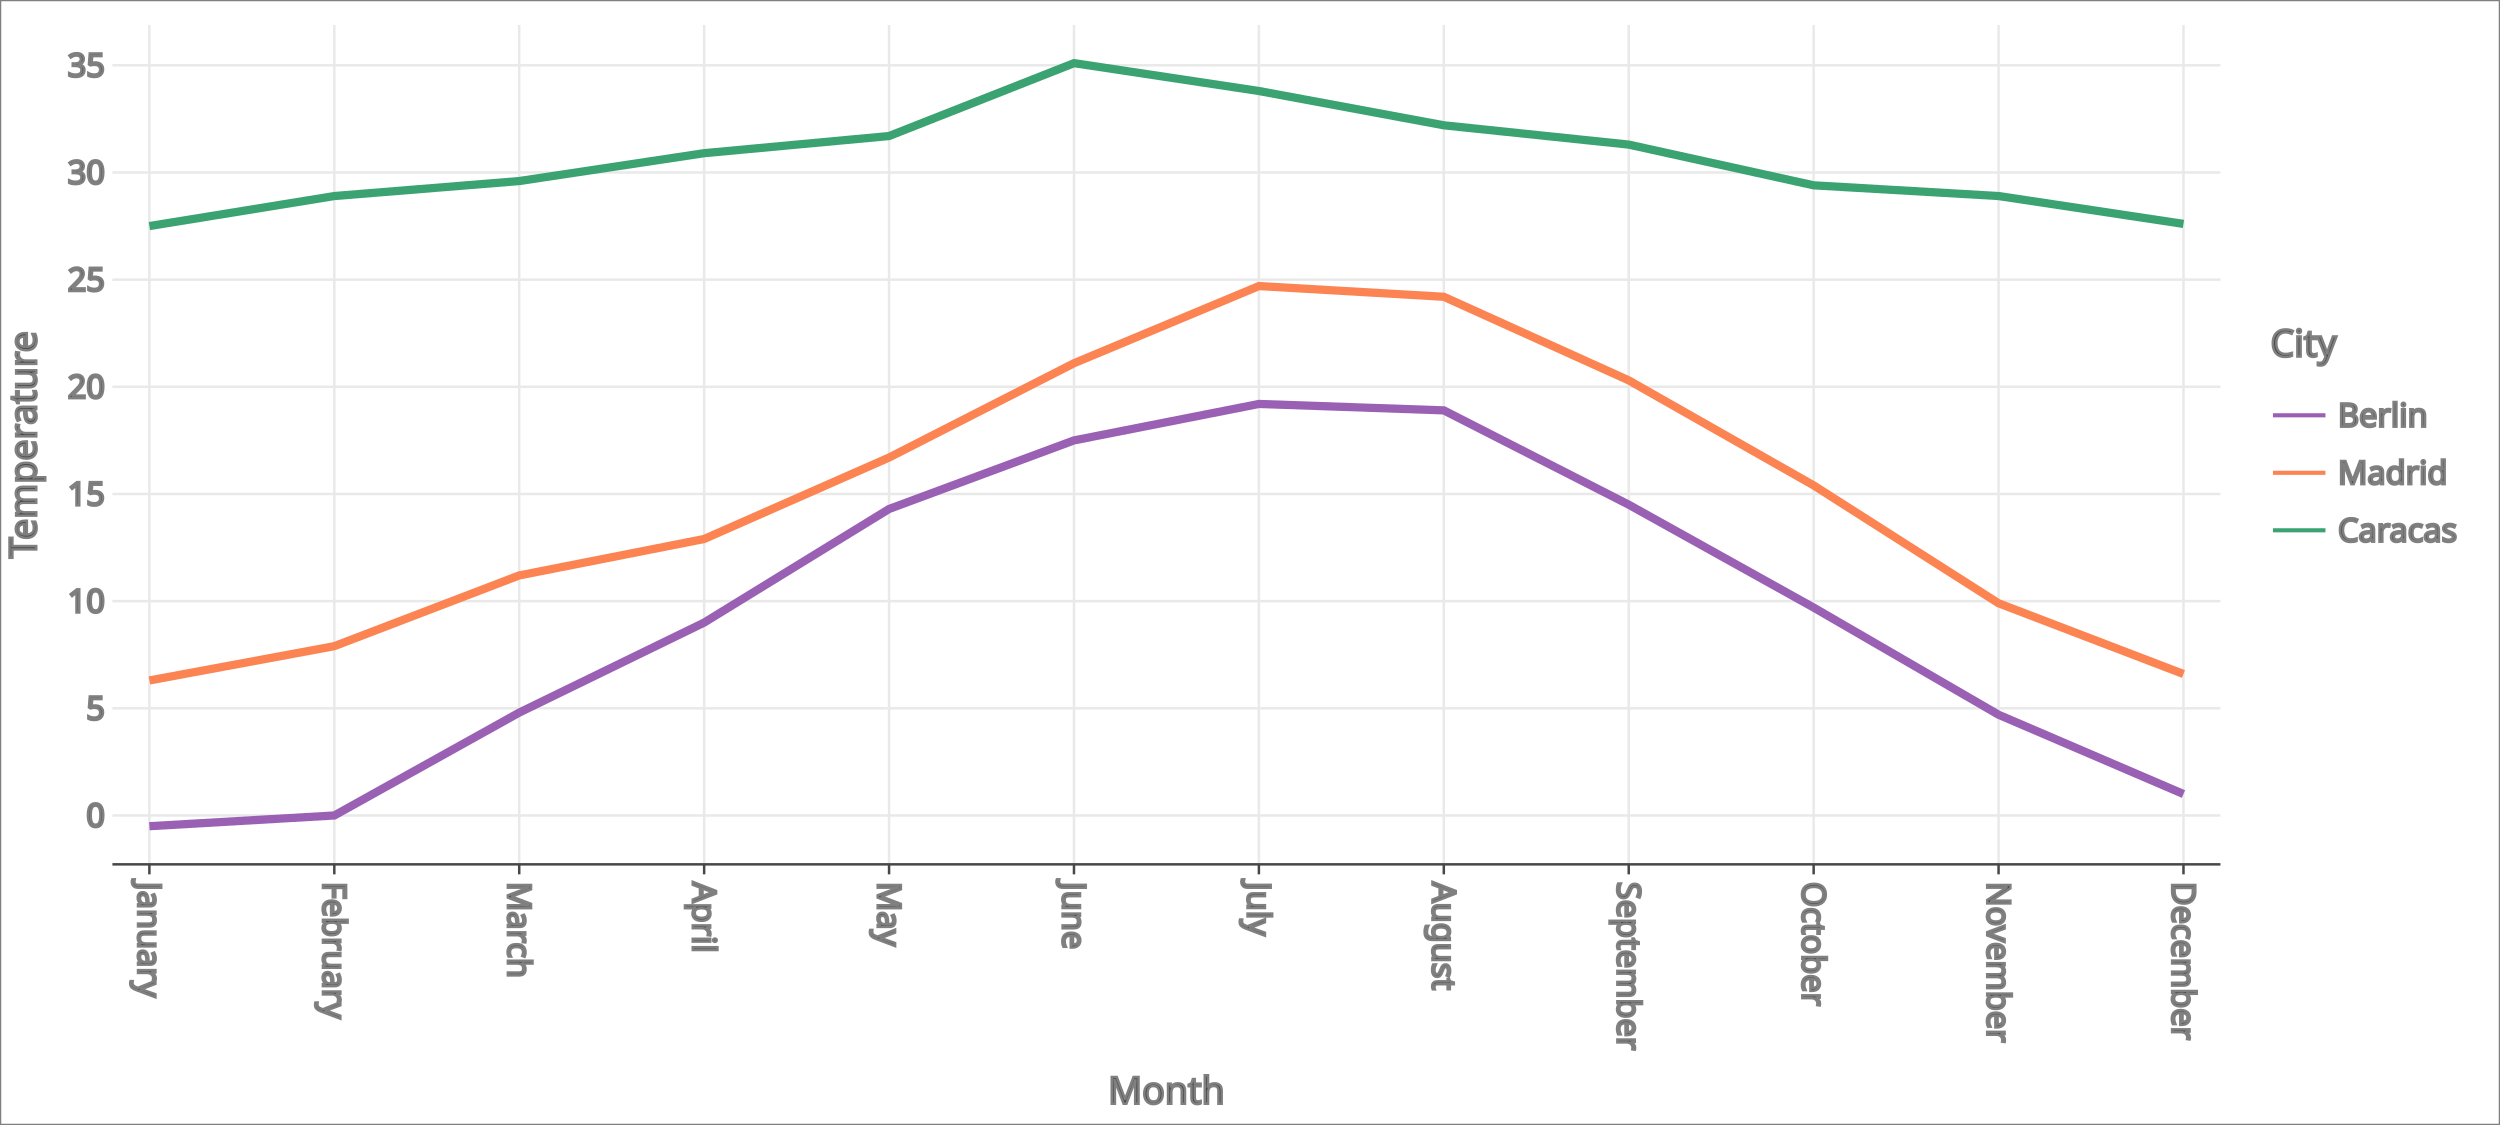
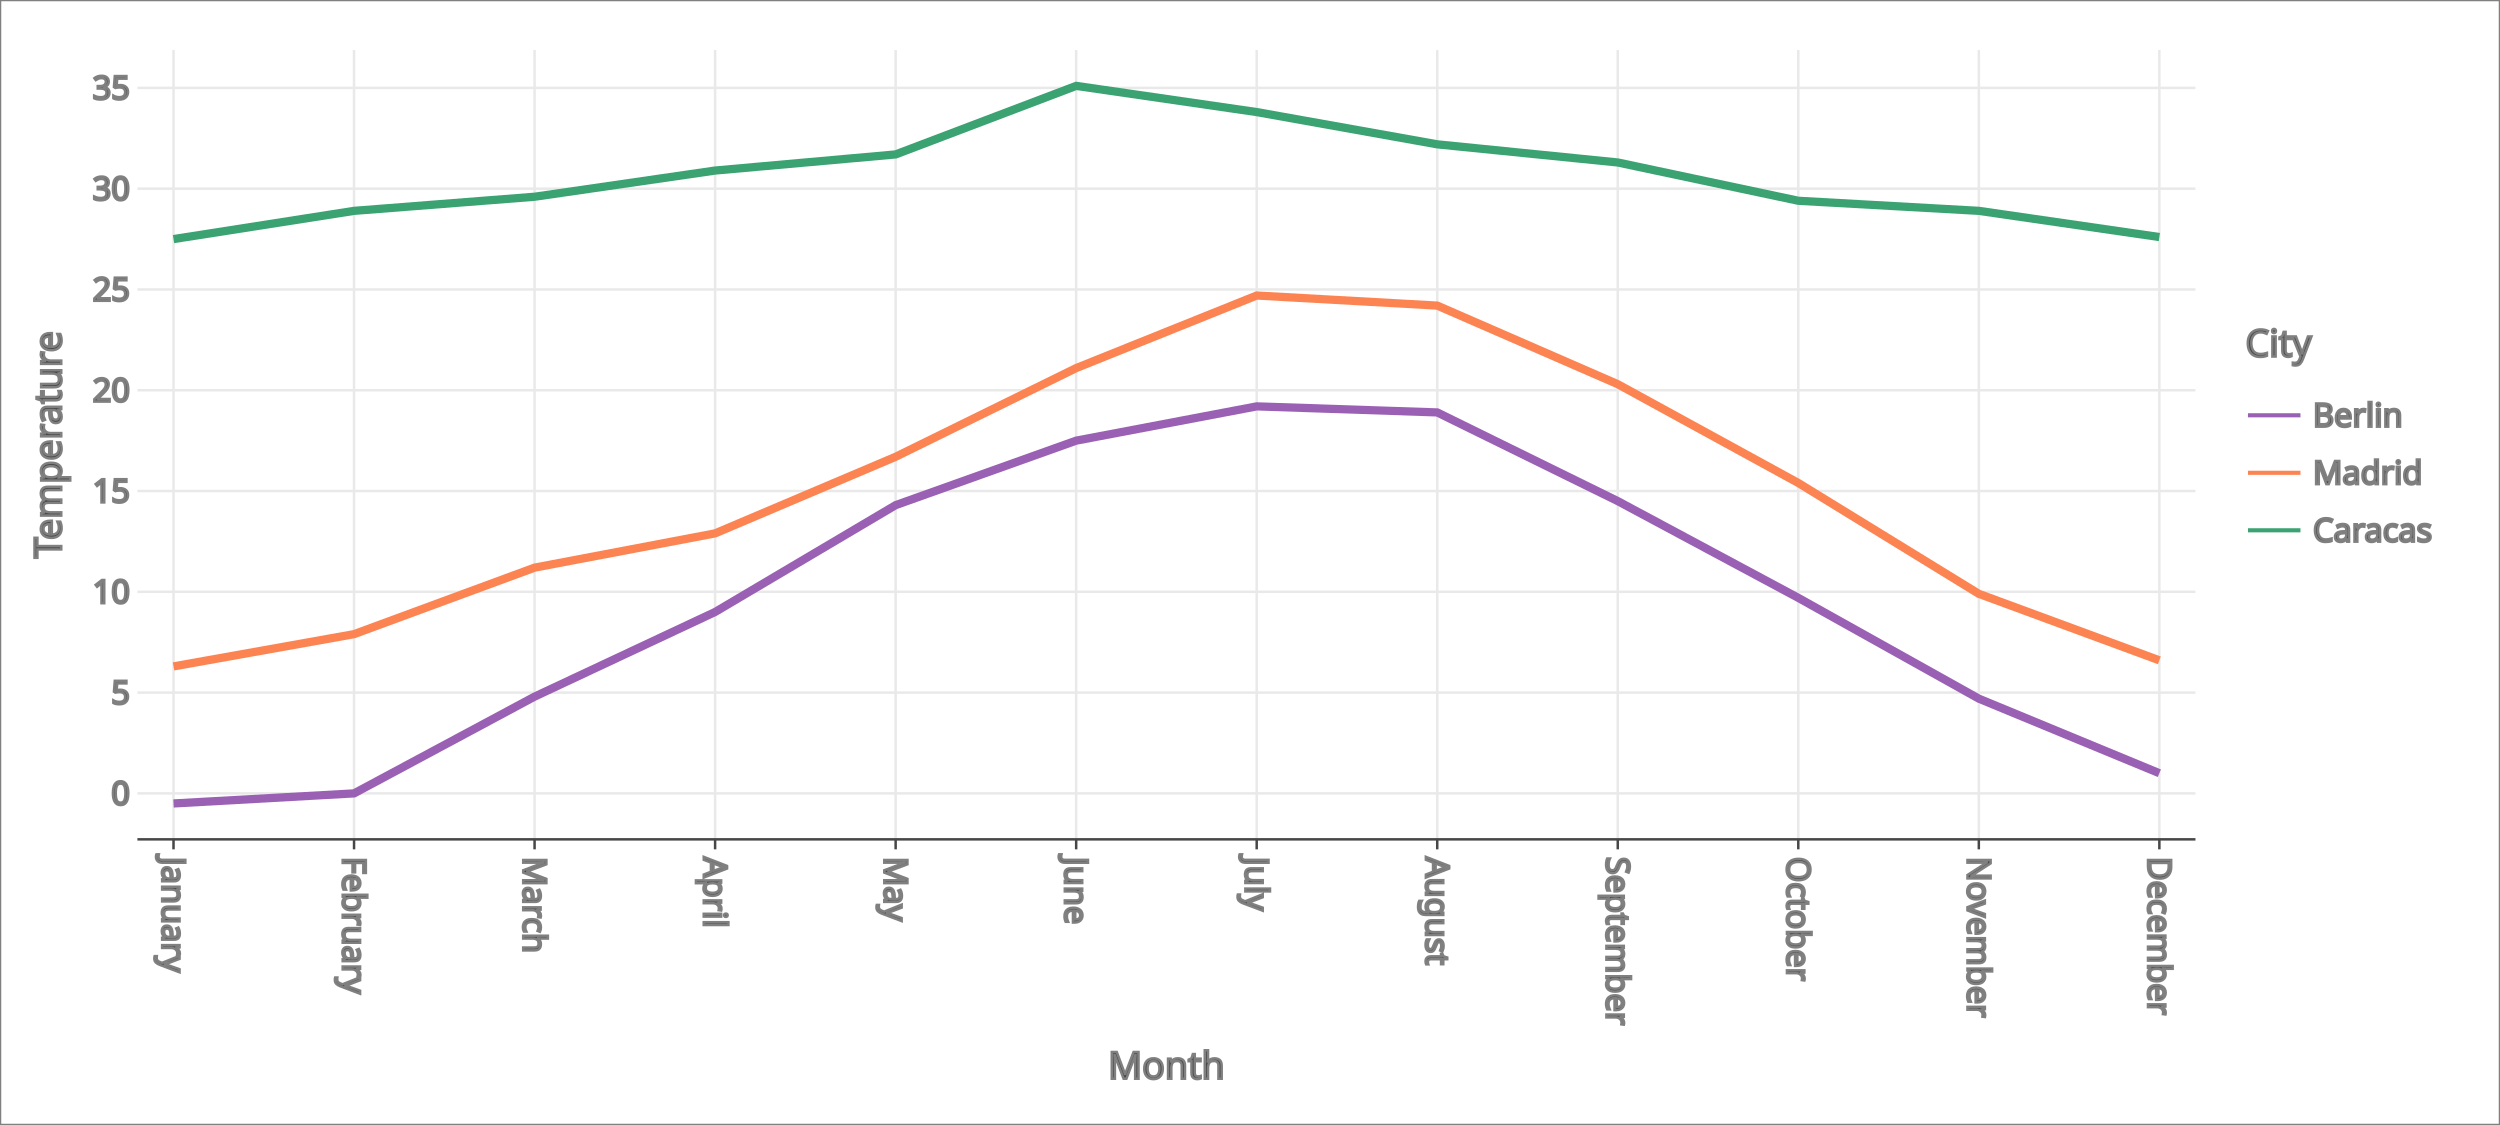
<svg xmlns="http://www.w3.org/2000/svg" class="plt-container" width="1000.0" height="450.0" stroke="gray" stroke-width="1">
  <style type="text/css">
  .plt-container {
   font-family: Lucida Grande, sans-serif;
   user-select: none;
   -webkit-user-select: none;
   -moz-user-select: none;
   -ms-user-select: none;
}
text {
   text-rendering: optimizeLegibility;
}
- #p3rSV4N .plot-title {
+ #pBw3HDa .plot-title {
   fill: #474747;
   font-family: Lucida Grande, sans-serif;
   font-size: 16.0px;
   font-weight: normal;
   font-style: normal;   
}
- #p3rSV4N .plot-subtitle {
+ #pBw3HDa .plot-subtitle {
   fill: #474747;
   font-family: Lucida Grande, sans-serif;
   font-size: 15.0px;
   font-weight: normal;
   font-style: normal;   
}
- #p3rSV4N .plot-caption {
-    fill: #474747;
-    font-family: Lucida Grande, sans-serif;
-    font-size: 13.0px;
-    font-weight: normal;
-    font-style: normal;   
- }
- #p3rSV4N .legend-title {
+ #pBw3HDa .plot-caption {
+    fill: #474747;
+    font-family: Lucida Grande, sans-serif;
+    font-size: 13.0px;
+    font-weight: normal;
+    font-style: normal;   
+ }
+ #pBw3HDa .legend-title {
   fill: #474747;
   font-family: Lucida Grande, sans-serif;
   font-size: 15.0px;
   font-weight: normal;
   font-style: normal;   
}
- #p3rSV4N .legend-item {
-    fill: #474747;
-    font-family: Lucida Grande, sans-serif;
-    font-size: 13.0px;
-    font-weight: normal;
-    font-style: normal;   
- }
- #p3rSV4N .axis-title-x {
+ #pBw3HDa .legend-item {
+    fill: #474747;
+    font-family: Lucida Grande, sans-serif;
+    font-size: 13.0px;
+    font-weight: normal;
+    font-style: normal;   
+ }
+ #pBw3HDa .axis-title-x {
   fill: #474747;
   font-family: Lucida Grande, sans-serif;
   font-size: 15.0px;
   font-weight: normal;
   font-style: normal;   
}
- #p3rSV4N .axis-text-x {
-    fill: #474747;
-    font-family: Lucida Grande, sans-serif;
-    font-size: 13.0px;
-    font-weight: normal;
-    font-style: normal;   
- }
- #d29QnIQ .axis-tooltip-text-x {
+ #pBw3HDa .axis-text-x {
+    fill: #474747;
+    font-family: Lucida Grande, sans-serif;
+    font-size: 13.0px;
+    font-weight: normal;
+    font-style: normal;   
+ }
+ #d9eoEdQ .axis-tooltip-text-x {
   fill: #ffffff;
   font-family: Lucida Grande, sans-serif;
   font-size: 13.0px;
   font-weight: normal;
   font-style: normal;   
}
- #p3rSV4N .axis-title-y {
+ #pBw3HDa .axis-title-y {
   fill: #474747;
   font-family: Lucida Grande, sans-serif;
   font-size: 15.0px;
   font-weight: normal;
   font-style: normal;   
}
- #p3rSV4N .axis-text-y {
-    fill: #474747;
-    font-family: Lucida Grande, sans-serif;
-    font-size: 13.0px;
-    font-weight: normal;
-    font-style: normal;   
- }
- #d29QnIQ .axis-tooltip-text-y {
+ #pBw3HDa .axis-text-y {
+    fill: #474747;
+    font-family: Lucida Grande, sans-serif;
+    font-size: 13.0px;
+    font-weight: normal;
+    font-style: normal;   
+ }
+ #d9eoEdQ .axis-tooltip-text-y {
   fill: #ffffff;
   font-family: Lucida Grande, sans-serif;
   font-size: 13.0px;
   font-weight: normal;
   font-style: normal;   
}
- #p3rSV4N .facet-strip-text-x {
-    fill: #474747;
-    font-family: Lucida Grande, sans-serif;
-    font-size: 13.0px;
-    font-weight: normal;
-    font-style: normal;   
- }
- #p3rSV4N .facet-strip-text-y {
-    fill: #474747;
-    font-family: Lucida Grande, sans-serif;
-    font-size: 13.0px;
-    font-weight: normal;
-    font-style: normal;   
- }
- #d29QnIQ .tooltip-text {
-    fill: #474747;
-    font-family: Lucida Grande, sans-serif;
-    font-size: 13.0px;
-    font-weight: normal;
-    font-style: normal;   
- }
- #d29QnIQ .tooltip-title {
+ #pBw3HDa .facet-strip-text-x {
+    fill: #474747;
+    font-family: Lucida Grande, sans-serif;
+    font-size: 13.0px;
+    font-weight: normal;
+    font-style: normal;   
+ }
+ #pBw3HDa .facet-strip-text-y {
+    fill: #474747;
+    font-family: Lucida Grande, sans-serif;
+    font-size: 13.0px;
+    font-weight: normal;
+    font-style: normal;   
+ }
+ #d9eoEdQ .tooltip-text {
+    fill: #474747;
+    font-family: Lucida Grande, sans-serif;
+    font-size: 13.0px;
+    font-weight: normal;
+    font-style: normal;   
+ }
+ #d9eoEdQ .tooltip-title {
   fill: #474747;
   font-family: Lucida Grande, sans-serif;
   font-size: 13.0px;
   font-weight: bold;
   font-style: normal;   
}
- #d29QnIQ .tooltip-label {
+ #d9eoEdQ .tooltip-label {
   fill: #474747;
   font-family: Lucida Grande, sans-serif;
   font-size: 13.0px;
   font-weight: bold;
   font-style: normal;   
}

  </style>
-   <g id="p3rSV4N">
+   <g id="pBw3HDa">
    <path fill-rule="evenodd" fill="rgb(255,255,255)" fill-opacity="1.0" d="M0.0 0.0 L0.0 450.0 L1000.0 450.0 L1000.0 0.0 Z">
    </path>
-     <g transform="translate(23.0 10.0 ) ">
-       <g transform="translate(21.96121 335.737 ) ">
-         <line x1="14.793" y1="-0.0" x2="14.793" y2="-335.737" stroke="rgb(233,233,233)" stroke-opacity="1.0" stroke-width="1.0">
-         </line>
-         <line x1="88.76" y1="-0.0" x2="88.76" y2="-335.737" stroke="rgb(233,233,233)" stroke-opacity="1.0" stroke-width="1.0">
-         </line>
-         <line x1="162.728" y1="-0.0" x2="162.728" y2="-335.737" stroke="rgb(233,233,233)" stroke-opacity="1.0" stroke-width="1.0">
-         </line>
-         <line x1="236.695" y1="-0.0" x2="236.695" y2="-335.737" stroke="rgb(233,233,233)" stroke-opacity="1.0" stroke-width="1.0">
-         </line>
-         <line x1="310.662" y1="-0.0" x2="310.662" y2="-335.737" stroke="rgb(233,233,233)" stroke-opacity="1.0" stroke-width="1.0">
-         </line>
-         <line x1="384.629" y1="-0.0" x2="384.629" y2="-335.737" stroke="rgb(233,233,233)" stroke-opacity="1.0" stroke-width="1.0">
-         </line>
-         <line x1="458.596" y1="-0.0" x2="458.596" y2="-335.737" stroke="rgb(233,233,233)" stroke-opacity="1.0" stroke-width="1.0">
-         </line>
-         <line x1="532.563" y1="-0.0" x2="532.563" y2="-335.737" stroke="rgb(233,233,233)" stroke-opacity="1.0" stroke-width="1.0">
-         </line>
-         <line x1="606.53" y1="-0.0" x2="606.53" y2="-335.737" stroke="rgb(233,233,233)" stroke-opacity="1.0" stroke-width="1.0">
-         </line>
-         <line x1="680.497" y1="-0.0" x2="680.497" y2="-335.737" stroke="rgb(233,233,233)" stroke-opacity="1.0" stroke-width="1.0">
-         </line>
-         <line x1="754.464" y1="-0.0" x2="754.464" y2="-335.737" stroke="rgb(233,233,233)" stroke-opacity="1.0" stroke-width="1.0">
-         </line>
-         <line x1="828.431" y1="-0.0" x2="828.431" y2="-335.737" stroke="rgb(233,233,233)" stroke-opacity="1.0" stroke-width="1.0">
-         </line>
-         <g transform="translate(14.79341 0.0 ) ">
-           <line stroke-width="1.0" stroke="rgb(71,71,71)" stroke-opacity="1.0" x2="0.0" y2="4.0">
-           </line>
-           <g transform="translate(0.0 7.0 ) rotate(90.0 ) ">
-             <text class="axis-text-x" dy="0.35em">
-             January
-             </text>
-           </g>
-         </g>
-         <g transform="translate(88.76046 0.0 ) ">
-           <line stroke-width="1.0" stroke="rgb(71,71,71)" stroke-opacity="1.0" x2="0.0" y2="4.0">
-           </line>
-           <g transform="translate(0.0 7.0 ) rotate(90.0 ) ">
-             <text class="axis-text-x" dy="0.35em">
-             February
-             </text>
-           </g>
-         </g>
-         <g transform="translate(162.7275 0.0 ) ">
-           <line stroke-width="1.0" stroke="rgb(71,71,71)" stroke-opacity="1.0" x2="0.0" y2="4.0">
-           </line>
-           <g transform="translate(0.0 7.0 ) rotate(90.0 ) ">
-             <text class="axis-text-x" dy="0.35em">
-             March
-             </text>
-           </g>
-         </g>
-         <g transform="translate(236.6946 0.0 ) ">
-           <line stroke-width="1.0" stroke="rgb(71,71,71)" stroke-opacity="1.0" x2="0.0" y2="4.0">
-           </line>
-           <g transform="translate(0.0 7.0 ) rotate(90.0 ) ">
-             <text class="axis-text-x" dy="0.35em">
-             April
-             </text>
-           </g>
-         </g>
-         <g transform="translate(310.6616 0.0 ) ">
-           <line stroke-width="1.0" stroke="rgb(71,71,71)" stroke-opacity="1.0" x2="0.0" y2="4.0">
-           </line>
-           <g transform="translate(0.0 7.0 ) rotate(90.0 ) ">
-             <text class="axis-text-x" dy="0.35em">
-             May
-             </text>
-           </g>
-         </g>
-         <g transform="translate(384.6287 0.0 ) ">
-           <line stroke-width="1.0" stroke="rgb(71,71,71)" stroke-opacity="1.0" x2="0.0" y2="4.0">
-           </line>
-           <g transform="translate(0.0 7.0 ) rotate(90.0 ) ">
-             <text class="axis-text-x" dy="0.35em">
-             June
-             </text>
-           </g>
-         </g>
-         <g transform="translate(458.5957 0.0 ) ">
-           <line stroke-width="1.0" stroke="rgb(71,71,71)" stroke-opacity="1.0" x2="0.0" y2="4.0">
-           </line>
-           <g transform="translate(0.0 7.0 ) rotate(90.0 ) ">
-             <text class="axis-text-x" dy="0.35em">
-             July
-             </text>
-           </g>
-         </g>
-         <g transform="translate(532.5628 0.0 ) ">
-           <line stroke-width="1.0" stroke="rgb(71,71,71)" stroke-opacity="1.0" x2="0.0" y2="4.0">
-           </line>
-           <g transform="translate(0.0 7.0 ) rotate(90.0 ) ">
-             <text class="axis-text-x" dy="0.35em">
-             August
-             </text>
-           </g>
-         </g>
-         <g transform="translate(606.5298 0.0 ) ">
-           <line stroke-width="1.0" stroke="rgb(71,71,71)" stroke-opacity="1.0" x2="0.0" y2="4.0">
-           </line>
-           <g transform="translate(0.0 7.0 ) rotate(90.0 ) ">
-             <text class="axis-text-x" dy="0.35em">
-             September
-             </text>
-           </g>
-         </g>
-         <g transform="translate(680.4969 0.0 ) ">
-           <line stroke-width="1.0" stroke="rgb(71,71,71)" stroke-opacity="1.0" x2="0.0" y2="4.0">
-           </line>
-           <g transform="translate(0.0 7.0 ) rotate(90.0 ) ">
-             <text class="axis-text-x" dy="0.35em">
-             October
-             </text>
-           </g>
-         </g>
-         <g transform="translate(754.4639 0.0 ) ">
-           <line stroke-width="1.0" stroke="rgb(71,71,71)" stroke-opacity="1.0" x2="0.0" y2="4.0">
-           </line>
-           <g transform="translate(0.0 7.0 ) rotate(90.0 ) ">
-             <text class="axis-text-x" dy="0.35em">
-             November
-             </text>
-           </g>
-         </g>
-         <g transform="translate(828.431 0.0 ) ">
-           <line stroke-width="1.0" stroke="rgb(71,71,71)" stroke-opacity="1.0" x2="0.0" y2="4.0">
-           </line>
-           <g transform="translate(0.0 7.0 ) rotate(90.0 ) ">
-             <text class="axis-text-x" dy="0.35em">
-             December
-             </text>
-           </g>
-         </g>
-         <line x1="0.0" y1="0.0" x2="843.224" y2="0.0" stroke-width="1.0" stroke="rgb(71,71,71)" stroke-opacity="1.0">
-         </line>
-       </g>
+     <g transform="translate(33.0 20.0 ) ">
      <g transform="translate(21.96121 0.0 ) ">
-         <line x1="0.0" y1="316.189" x2="843.224" y2="316.189" stroke="rgb(233,233,233)" stroke-opacity="1.0" stroke-width="1.0">
-         </line>
-         <line x1="0.0" y1="273.322" x2="843.224" y2="273.322" stroke="rgb(233,233,233)" stroke-opacity="1.0" stroke-width="1.0">
-         </line>
-         <line x1="0.0" y1="230.455" x2="843.224" y2="230.455" stroke="rgb(233,233,233)" stroke-opacity="1.0" stroke-width="1.0">
-         </line>
-         <line x1="0.0" y1="187.587" x2="843.224" y2="187.587" stroke="rgb(233,233,233)" stroke-opacity="1.0" stroke-width="1.0">
-         </line>
-         <line x1="0.0" y1="144.72" x2="843.224" y2="144.72" stroke="rgb(233,233,233)" stroke-opacity="1.0" stroke-width="1.0">
-         </line>
-         <line x1="0.0" y1="101.853" x2="843.224" y2="101.853" stroke="rgb(233,233,233)" stroke-opacity="1.0" stroke-width="1.0">
-         </line>
-         <line x1="0.0" y1="58.985" x2="843.224" y2="58.985" stroke="rgb(233,233,233)" stroke-opacity="1.0" stroke-width="1.0">
-         </line>
-         <line x1="0.0" y1="16.118" x2="843.224" y2="16.118" stroke="rgb(233,233,233)" stroke-opacity="1.0" stroke-width="1.0">
-         </line>
-         <g transform="translate(0.0 316.1894 ) ">
-           <g transform="translate(-3.0 0.0 ) ">
-             <text class="axis-text-y" text-anchor="end" dy="0.35em">
-             0
-             </text>
-           </g>
-         </g>
-         <g transform="translate(0.0 273.3221 ) ">
-           <g transform="translate(-3.0 0.0 ) ">
-             <text class="axis-text-y" text-anchor="end" dy="0.35em">
-             5
-             </text>
-           </g>
-         </g>
-         <g transform="translate(0.0 230.4548 ) ">
-           <g transform="translate(-3.0 0.0 ) ">
-             <text class="axis-text-y" text-anchor="end" dy="0.35em">
-             10
-             </text>
-           </g>
-         </g>
-         <g transform="translate(0.0 187.5874 ) ">
-           <g transform="translate(-3.0 0.0 ) ">
-             <text class="axis-text-y" text-anchor="end" dy="0.35em">
-             15
-             </text>
-           </g>
-         </g>
-         <g transform="translate(0.0 144.7201 ) ">
-           <g transform="translate(-3.0 0.0 ) ">
-             <text class="axis-text-y" text-anchor="end" dy="0.35em">
-             20
-             </text>
-           </g>
-         </g>
-         <g transform="translate(0.0 101.8528 ) ">
-           <g transform="translate(-3.0 0.0 ) ">
-             <text class="axis-text-y" text-anchor="end" dy="0.35em">
-             25
-             </text>
-           </g>
-         </g>
-         <g transform="translate(0.0 58.98545 ) ">
-           <g transform="translate(-3.0 0.0 ) ">
-             <text class="axis-text-y" text-anchor="end" dy="0.35em">
-             30
-             </text>
-           </g>
-         </g>
-         <g transform="translate(0.0 16.11812 ) ">
-           <g transform="translate(-3.0 0.0 ) ">
-             <text class="axis-text-y" text-anchor="end" dy="0.35em">
-             35
-             </text>
-           </g>
-         </g>
-       </g>
-       <g transform="translate(21.96121 0.0 ) " clip-path="url(#cxl7t0J)" clip-bounds-jfx="[rect (0.0, 0.0), (843.224, 335.737)]">
+         <line x1="14.443" y1="315.737" x2="14.443" y2="0.0" stroke="rgb(233,233,233)" stroke-opacity="1.0" stroke-width="1.0" fill="none">
+         </line>
+         <line x1="86.655" y1="315.737" x2="86.655" y2="0.0" stroke="rgb(233,233,233)" stroke-opacity="1.0" stroke-width="1.0" fill="none">
+         </line>
+         <line x1="158.868" y1="315.737" x2="158.868" y2="0.0" stroke="rgb(233,233,233)" stroke-opacity="1.0" stroke-width="1.0" fill="none">
+         </line>
+         <line x1="231.081" y1="315.737" x2="231.081" y2="0.0" stroke="rgb(233,233,233)" stroke-opacity="1.0" stroke-width="1.0" fill="none">
+         </line>
+         <line x1="303.293" y1="315.737" x2="303.293" y2="0.0" stroke="rgb(233,233,233)" stroke-opacity="1.0" stroke-width="1.0" fill="none">
+         </line>
+         <line x1="375.506" y1="315.737" x2="375.506" y2="0.0" stroke="rgb(233,233,233)" stroke-opacity="1.0" stroke-width="1.0" fill="none">
+         </line>
+         <line x1="447.719" y1="315.737" x2="447.719" y2="0.0" stroke="rgb(233,233,233)" stroke-opacity="1.0" stroke-width="1.0" fill="none">
+         </line>
+         <line x1="519.931" y1="315.737" x2="519.931" y2="0.0" stroke="rgb(233,233,233)" stroke-opacity="1.0" stroke-width="1.0" fill="none">
+         </line>
+         <line x1="592.144" y1="315.737" x2="592.144" y2="0.0" stroke="rgb(233,233,233)" stroke-opacity="1.0" stroke-width="1.0" fill="none">
+         </line>
+         <line x1="664.357" y1="315.737" x2="664.357" y2="0.0" stroke="rgb(233,233,233)" stroke-opacity="1.0" stroke-width="1.0" fill="none">
+         </line>
+         <line x1="736.569" y1="315.737" x2="736.569" y2="0.0" stroke="rgb(233,233,233)" stroke-opacity="1.0" stroke-width="1.0" fill="none">
+         </line>
+         <line x1="808.782" y1="315.737" x2="808.782" y2="0.0" stroke="rgb(233,233,233)" stroke-opacity="1.0" stroke-width="1.0" fill="none">
+         </line>
+       </g>
+       <g transform="translate(21.96121 315.737 ) ">
+         <g transform="translate(14.44253 0.0 ) ">
+           <line stroke-width="1.0" stroke="rgb(71,71,71)" stroke-opacity="1.0" x2="0.0" y2="4.0">
+           </line>
+           <g transform="translate(0.0 7.0 ) rotate(90.0 ) ">
+             <text class="axis-text-x" dy="0.35em">
+               <tspan>January</tspan>
+             </text>
+           </g>
+         </g>
+         <g transform="translate(86.6552 0.0 ) ">
+           <line stroke-width="1.0" stroke="rgb(71,71,71)" stroke-opacity="1.0" x2="0.0" y2="4.0">
+           </line>
+           <g transform="translate(0.0 7.0 ) rotate(90.0 ) ">
+             <text class="axis-text-x" dy="0.35em">
+               <tspan>February</tspan>
+             </text>
+           </g>
+         </g>
+         <g transform="translate(158.8679 0.0 ) ">
+           <line stroke-width="1.0" stroke="rgb(71,71,71)" stroke-opacity="1.0" x2="0.0" y2="4.0">
+           </line>
+           <g transform="translate(0.0 7.0 ) rotate(90.0 ) ">
+             <text class="axis-text-x" dy="0.35em">
+               <tspan>March</tspan>
+             </text>
+           </g>
+         </g>
+         <g transform="translate(231.0805 0.0 ) ">
+           <line stroke-width="1.0" stroke="rgb(71,71,71)" stroke-opacity="1.0" x2="0.0" y2="4.0">
+           </line>
+           <g transform="translate(0.0 7.0 ) rotate(90.0 ) ">
+             <text class="axis-text-x" dy="0.35em">
+               <tspan>April</tspan>
+             </text>
+           </g>
+         </g>
+         <g transform="translate(303.2932 0.0 ) ">
+           <line stroke-width="1.0" stroke="rgb(71,71,71)" stroke-opacity="1.0" x2="0.0" y2="4.0">
+           </line>
+           <g transform="translate(0.0 7.0 ) rotate(90.0 ) ">
+             <text class="axis-text-x" dy="0.35em">
+               <tspan>May</tspan>
+             </text>
+           </g>
+         </g>
+         <g transform="translate(375.5059 0.0 ) ">
+           <line stroke-width="1.0" stroke="rgb(71,71,71)" stroke-opacity="1.0" x2="0.0" y2="4.0">
+           </line>
+           <g transform="translate(0.0 7.0 ) rotate(90.0 ) ">
+             <text class="axis-text-x" dy="0.35em">
+               <tspan>June</tspan>
+             </text>
+           </g>
+         </g>
+         <g transform="translate(447.7185 0.0 ) ">
+           <line stroke-width="1.0" stroke="rgb(71,71,71)" stroke-opacity="1.0" x2="0.0" y2="4.0">
+           </line>
+           <g transform="translate(0.0 7.0 ) rotate(90.0 ) ">
+             <text class="axis-text-x" dy="0.35em">
+               <tspan>July</tspan>
+             </text>
+           </g>
+         </g>
+         <g transform="translate(519.9312 0.0 ) ">
+           <line stroke-width="1.0" stroke="rgb(71,71,71)" stroke-opacity="1.0" x2="0.0" y2="4.0">
+           </line>
+           <g transform="translate(0.0 7.0 ) rotate(90.0 ) ">
+             <text class="axis-text-x" dy="0.35em">
+               <tspan>August</tspan>
+             </text>
+           </g>
+         </g>
+         <g transform="translate(592.1439 0.0 ) ">
+           <line stroke-width="1.0" stroke="rgb(71,71,71)" stroke-opacity="1.0" x2="0.0" y2="4.0">
+           </line>
+           <g transform="translate(0.0 7.0 ) rotate(90.0 ) ">
+             <text class="axis-text-x" dy="0.35em">
+               <tspan>September</tspan>
+             </text>
+           </g>
+         </g>
+         <g transform="translate(664.3565 0.0 ) ">
+           <line stroke-width="1.0" stroke="rgb(71,71,71)" stroke-opacity="1.0" x2="0.0" y2="4.0">
+           </line>
+           <g transform="translate(0.0 7.0 ) rotate(90.0 ) ">
+             <text class="axis-text-x" dy="0.35em">
+               <tspan>October</tspan>
+             </text>
+           </g>
+         </g>
+         <g transform="translate(736.5692 0.0 ) ">
+           <line stroke-width="1.0" stroke="rgb(71,71,71)" stroke-opacity="1.0" x2="0.0" y2="4.0">
+           </line>
+           <g transform="translate(0.0 7.0 ) rotate(90.0 ) ">
+             <text class="axis-text-x" dy="0.35em">
+               <tspan>November</tspan>
+             </text>
+           </g>
+         </g>
+         <g transform="translate(808.7819 0.0 ) ">
+           <line stroke-width="1.0" stroke="rgb(71,71,71)" stroke-opacity="1.0" x2="0.0" y2="4.0">
+           </line>
+           <g transform="translate(0.0 7.0 ) rotate(90.0 ) ">
+             <text class="axis-text-x" dy="0.35em">
+               <tspan>December</tspan>
+             </text>
+           </g>
+         </g>
+         <line x1="0.0" y1="0.0" x2="823.224" y2="0.0" stroke-width="1.0" stroke="rgb(71,71,71)" stroke-opacity="1.0">
+         </line>
+       </g>
+       <g transform="translate(21.96121 0.0 ) ">
+         <line x1="0.0" y1="297.354" x2="823.224" y2="297.354" stroke="rgb(233,233,233)" stroke-opacity="1.0" stroke-width="1.0" fill="none">
+         </line>
+         <line x1="0.0" y1="257.04" x2="823.224" y2="257.04" stroke="rgb(233,233,233)" stroke-opacity="1.0" stroke-width="1.0" fill="none">
+         </line>
+         <line x1="0.0" y1="216.726" x2="823.224" y2="216.726" stroke="rgb(233,233,233)" stroke-opacity="1.0" stroke-width="1.0" fill="none">
+         </line>
+         <line x1="0.0" y1="176.413" x2="823.224" y2="176.413" stroke="rgb(233,233,233)" stroke-opacity="1.0" stroke-width="1.0" fill="none">
+         </line>
+         <line x1="0.0" y1="136.099" x2="823.224" y2="136.099" stroke="rgb(233,233,233)" stroke-opacity="1.0" stroke-width="1.0" fill="none">
+         </line>
+         <line x1="0.0" y1="95.785" x2="823.224" y2="95.785" stroke="rgb(233,233,233)" stroke-opacity="1.0" stroke-width="1.0" fill="none">
+         </line>
+         <line x1="0.0" y1="55.472" x2="823.224" y2="55.472" stroke="rgb(233,233,233)" stroke-opacity="1.0" stroke-width="1.0" fill="none">
+         </line>
+         <line x1="0.0" y1="15.158" x2="823.224" y2="15.158" stroke="rgb(233,233,233)" stroke-opacity="1.0" stroke-width="1.0" fill="none">
+         </line>
+       </g>
+       <g transform="translate(21.96121 0.0 ) ">
+         <g transform="translate(0.0 297.3539 ) ">
+           <g transform="translate(-3.0 0.0 ) ">
+             <text class="axis-text-y" text-anchor="end" dy="0.35em">
+               <tspan>0</tspan>
+             </text>
+           </g>
+         </g>
+         <g transform="translate(0.0 257.0402 ) ">
+           <g transform="translate(-3.0 0.0 ) ">
+             <text class="axis-text-y" text-anchor="end" dy="0.35em">
+               <tspan>5</tspan>
+             </text>
+           </g>
+         </g>
+         <g transform="translate(0.0 216.7265 ) ">
+           <g transform="translate(-3.0 0.0 ) ">
+             <text class="axis-text-y" text-anchor="end" dy="0.35em">
+               <tspan>10</tspan>
+             </text>
+           </g>
+         </g>
+         <g transform="translate(0.0 176.4128 ) ">
+           <g transform="translate(-3.0 0.0 ) ">
+             <text class="axis-text-y" text-anchor="end" dy="0.35em">
+               <tspan>15</tspan>
+             </text>
+           </g>
+         </g>
+         <g transform="translate(0.0 136.0991 ) ">
+           <g transform="translate(-3.0 0.0 ) ">
+             <text class="axis-text-y" text-anchor="end" dy="0.35em">
+               <tspan>20</tspan>
+             </text>
+           </g>
+         </g>
+         <g transform="translate(0.0 95.78537 ) ">
+           <g transform="translate(-3.0 0.0 ) ">
+             <text class="axis-text-y" text-anchor="end" dy="0.35em">
+               <tspan>25</tspan>
+             </text>
+           </g>
+         </g>
+         <g transform="translate(0.0 55.47166 ) ">
+           <g transform="translate(-3.0 0.0 ) ">
+             <text class="axis-text-y" text-anchor="end" dy="0.35em">
+               <tspan>30</tspan>
+             </text>
+           </g>
+         </g>
+         <g transform="translate(0.0 15.15795 ) ">
+           <g transform="translate(-3.0 0.0 ) ">
+             <text class="axis-text-y" text-anchor="end" dy="0.35em">
+               <tspan>35</tspan>
+             </text>
+           </g>
+         </g>
+       </g>
+       <g transform="translate(21.96121 0.0 ) " clip-path="url(#c91hXhu)" clip-bounds-jfx="[rect (0.0, 0.0), (823.224, 315.737)]">
        <defs>
-           <clipPath id="cxl7t0J">
-             <rect x="0.0" y="0.0" width="843.224" height="335.737">
+           <clipPath id="c91hXhu">
+             <rect x="0.0" y="0.0" width="823.224" height="315.737">
            </rect>
          </clipPath>
        </defs>
        <g>
-           <path d="M14.793 320.476 L14.793 320.476 L88.76 316.189 L162.728 275.037 L236.695 239.028 L310.662 193.589 L384.629 166.154 L458.596 151.579 L532.563 154.151 L606.53 191.874 L680.497 233.027 L754.464 275.894 L828.431 307.616 " fill="none" stroke-width="3.3" stroke="rgb(154,96,180)" stroke-opacity="1.0">
+           <path d="M14.443 301.385 L14.443 301.385 L86.655 297.354 L158.868 258.653 L231.081 224.789 L303.293 182.057 L375.506 156.256 L447.719 142.549 L519.931 144.968 L592.144 180.444 L664.357 219.145 L736.569 259.459 L808.782 289.291 " fill="none" stroke-width="3.3" stroke="rgb(154,96,180)" stroke-opacity="1.0">
          </path>
        </g>
        <g>
-           <path d="M14.793 262.177 L14.793 262.177 L88.76 248.459 L162.728 220.167 L236.695 205.592 L310.662 173.013 L384.629 135.289 L458.596 104.425 L532.563 108.712 L606.53 142.148 L680.497 184.158 L754.464 231.312 L828.431 259.605 " fill="none" stroke-width="3.3" stroke="rgb(252,132,82)" stroke-opacity="1.0">
+           <path d="M14.443 246.559 L14.443 246.559 L86.655 233.658 L158.868 207.051 L231.081 193.345 L303.293 162.706 L375.506 127.23 L447.719 98.204 L519.931 102.236 L592.144 133.68 L664.357 173.188 L736.569 217.533 L808.782 244.14 " fill="none" stroke-width="3.3" stroke="rgb(252,132,82)" stroke-opacity="1.0">
          </path>
        </g>
        <g>
-           <path d="M14.793 80.419 L14.793 80.419 L88.76 68.416 L162.728 62.415 L236.695 51.269 L310.662 44.411 L384.629 15.261 L458.596 26.406 L532.563 40.124 L606.53 47.84 L680.497 64.13 L754.464 68.416 L828.431 79.562 " fill="none" stroke-width="3.3" stroke="rgb(59,162,114)" stroke-opacity="1.0">
+           <path d="M14.443 75.629 L14.443 75.629 L86.655 64.341 L158.868 58.697 L231.081 48.215 L303.293 41.765 L375.506 14.352 L447.719 24.833 L519.931 37.734 L592.144 44.99 L664.357 60.309 L736.569 64.341 L808.782 74.822 " fill="none" stroke-width="3.3" stroke="rgb(59,162,114)" stroke-opacity="1.0">
          </path>
        </g>
      </g>
    </g>
-     <g transform="translate(14.5 177.8685 ) rotate(-90.0 ) ">
+     <g transform="translate(24.5 177.8685 ) rotate(-90.0 ) ">
      <text class="axis-title-y" y="0.0" text-anchor="middle">
-       Temperature
+         <tspan>Temperature</tspan>
      </text>
    </g>
-     <g transform="translate(466.5734 441.5 ) ">
+     <g transform="translate(466.5734 431.5 ) ">
      <text class="axis-title-x" y="0.0" text-anchor="middle">
-       Month
+         <tspan>Month</tspan>
      </text>
    </g>
-     <g transform="translate(898.1856 122.1185 ) ">
+     <g transform="translate(888.1856 122.1185 ) ">
      <rect x="5.0" y="5.0" height="101.5" width="91.814" stroke="rgb(71,71,71)" stroke-opacity="1.0" stroke-width="0.0" fill="rgb(255,255,255)" fill-opacity="1.0">
      </rect>
      <g transform="translate(10.0 10.0 ) ">
        <g transform="translate(0.0 10.5 ) ">
          <text class="legend-title" y="0.0">
-           City
+             <tspan>City</tspan>
          </text>
        </g>
        <g transform="translate(0.0 22.5 ) ">
          <g transform="">
            <g>
              <rect x="0.0" y="0.0" height="23.0" width="23.0" stroke-width="0.0" fill="rgb(255,255,255)" fill-opacity="1.0">
              </rect>
              <g transform="translate(1.0 1.0 ) ">
                <g>
                  <line x1="0.0" y1="10.5" x2="21.0" y2="10.5" stroke="rgb(154,96,180)" stroke-opacity="1.0" fill="rgb(255,255,255)" fill-opacity="1.0" stroke-width="1.65">
                  </line>
                </g>
              </g>
              <rect x="0.0" y="0.0" height="23.0" width="23.0" stroke="rgb(255,255,255)" stroke-opacity="1.0" stroke-width="1.0" fill-opacity="0.0">
              </rect>
            </g>
            <g transform="translate(26.9903 16.05 ) ">
              <text class="legend-item" y="0.0">
-               Berlin
+                 <tspan>Berlin</tspan>
              </text>
            </g>
          </g>
          <g transform="translate(0.0 23.0 ) ">
            <g>
              <rect x="0.0" y="0.0" height="23.0" width="23.0" stroke-width="0.0" fill="rgb(255,255,255)" fill-opacity="1.0">
              </rect>
              <g transform="translate(1.0 1.0 ) ">
                <g>
                  <line x1="0.0" y1="10.5" x2="21.0" y2="10.5" stroke="rgb(252,132,82)" stroke-opacity="1.0" fill="rgb(255,255,255)" fill-opacity="1.0" stroke-width="1.65">
                  </line>
                </g>
              </g>
              <rect x="0.0" y="0.0" height="23.0" width="23.0" stroke="rgb(255,255,255)" stroke-opacity="1.0" stroke-width="1.0" fill-opacity="0.0">
              </rect>
            </g>
            <g transform="translate(26.9903 16.05 ) ">
              <text class="legend-item" y="0.0">
-               Madrid
+                 <tspan>Madrid</tspan>
              </text>
            </g>
          </g>
          <g transform="translate(0.0 46.0 ) ">
            <g>
              <rect x="0.0" y="0.0" height="23.0" width="23.0" stroke-width="0.0" fill="rgb(255,255,255)" fill-opacity="1.0">
              </rect>
              <g transform="translate(1.0 1.0 ) ">
                <g>
                  <line x1="0.0" y1="10.5" x2="21.0" y2="10.5" stroke="rgb(59,162,114)" stroke-opacity="1.0" fill="rgb(255,255,255)" fill-opacity="1.0" stroke-width="1.65">
                  </line>
                </g>
              </g>
              <rect x="0.0" y="0.0" height="23.0" width="23.0" stroke="rgb(255,255,255)" stroke-opacity="1.0" stroke-width="1.0" fill-opacity="0.0">
              </rect>
            </g>
            <g transform="translate(26.9903 16.05 ) ">
              <text class="legend-item" y="0.0">
-               Caracas
+                 <tspan>Caracas</tspan>
              </text>
            </g>
          </g>
        </g>
      </g>
    </g>
    <path fill="rgb(0,0,0)" fill-opacity="0.0" stroke="rgb(71,71,71)" stroke-opacity="1.0" stroke-width="0.0" d="M0.0 0.0 L0.0 450.0 L1000.0 450.0 L1000.0 0.0 Z">
    </path>
  </g>
-   <g id="d29QnIQ">
+   <g id="d9eoEdQ">
  </g>
</svg>
